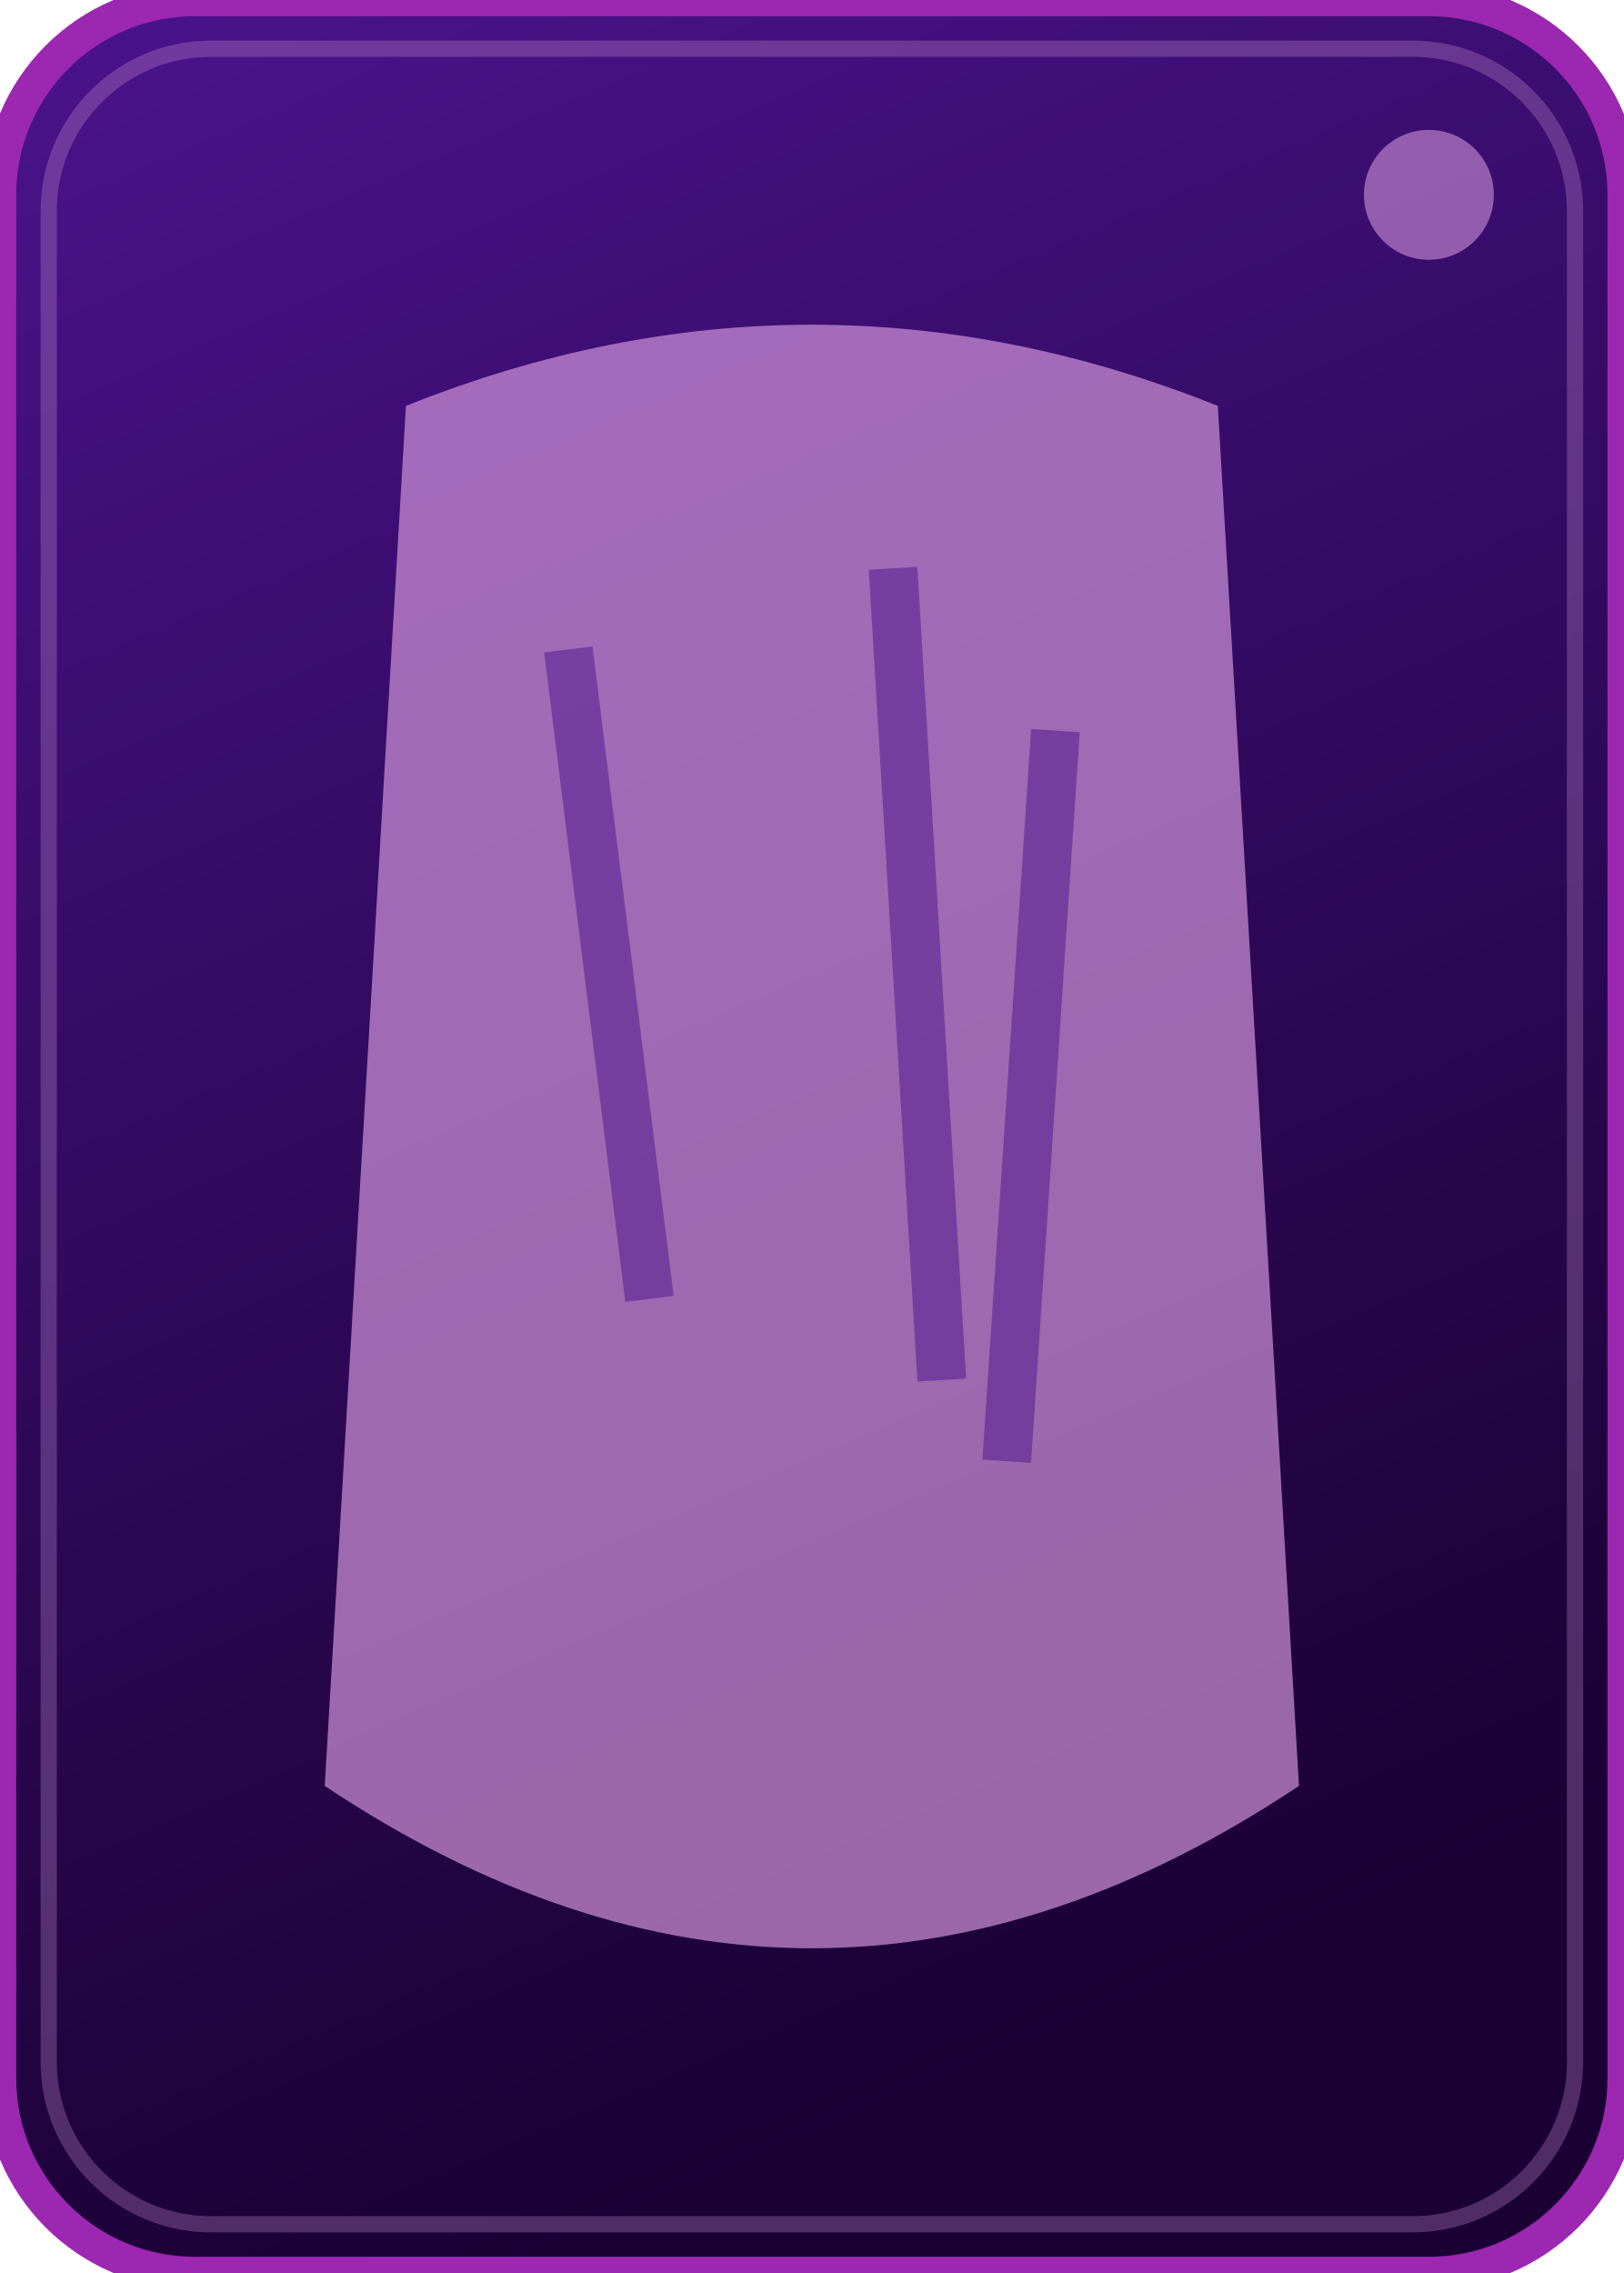
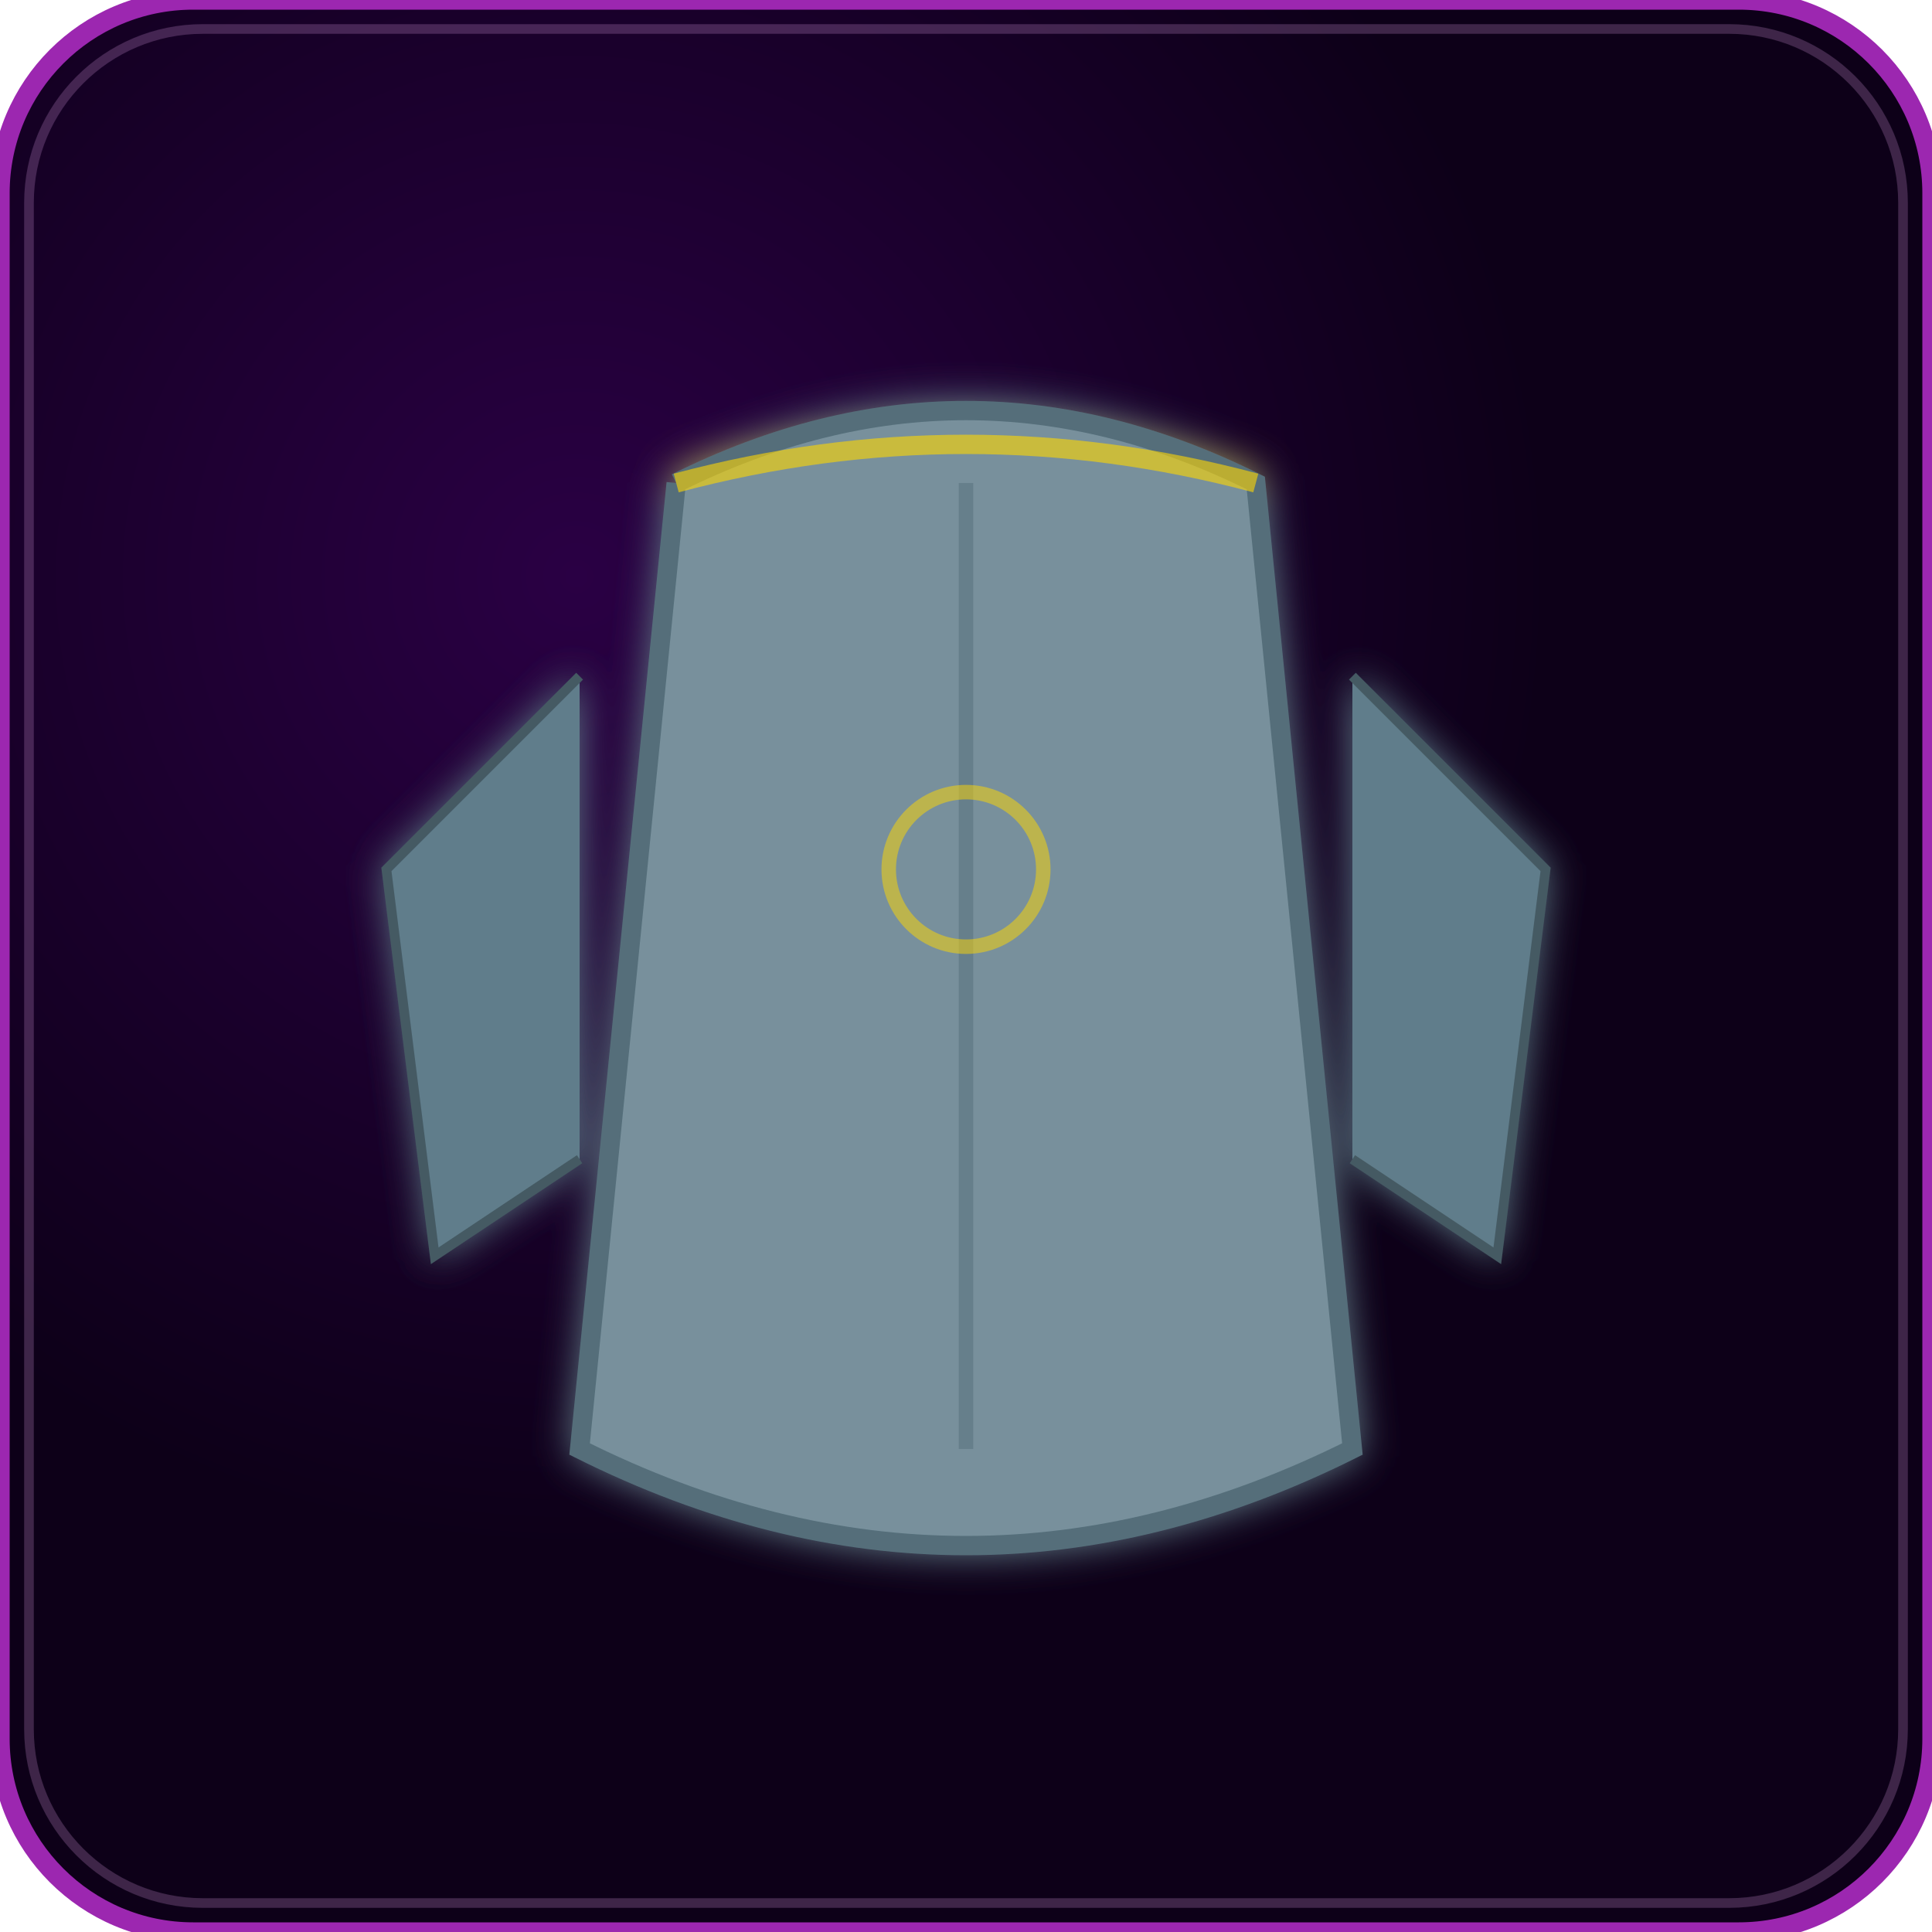
- <svg xmlns="http://www.w3.org/2000/svg" viewBox="0 0 100 140">
+ <svg xmlns="http://www.w3.org/2000/svg" viewBox="0 0 200 200">
  <defs>
-     <linearGradient id="bg" x1="0" y1="0" x2="0.3" y2="1">
-       <stop offset="0%" stop-color="#4a148c" />
-       <stop offset="100%" stop-color="#1a0033" />
-     </linearGradient>
+     <radialGradient id="abg" cx="30%" cy="30%">
+       <stop offset="0%" stop-color="#2a0044" />
+       <stop offset="100%" stop-color="#0d0018" />
+     </radialGradient>
  </defs>
-   <rect width="100" height="140" rx="12" fill="url(#bg)" stroke="#9c27b0" stroke-width="2" />
-   <rect x="3" y="3" width="94" height="134" rx="10" fill="none" stroke="#ce93d8" stroke-width="1" opacity="0.3" />
-   <path d="M25 25 L20 110 Q50 130 80 110 L75 25 Q50 15 25 25" fill="#ce93d8" opacity="0.7" />
-   <line x1="35" y1="40" x2="40" y2="80" stroke="#4a148c" stroke-width="3" opacity="0.5" />
-   <line x1="55" y1="35" x2="58" y2="85" stroke="#4a148c" stroke-width="3" opacity="0.5" />
-   <line x1="65" y1="45" x2="62" y2="90" stroke="#4a148c" stroke-width="3" opacity="0.5" />
-   <circle cx="88" cy="12" r="4" fill="#ce93d8" opacity="0.6" />
+   <rect width="200" height="200" rx="20" fill="url(#abg)" stroke="#9c27b0" stroke-width="2" />
+   <rect x="3" y="3" width="194" height="194" rx="18" fill="none" stroke="#ce93d8" stroke-width="1" opacity="0.25" />
+   <filter id="glow">
+     <feGaussianBlur stdDeviation="2" result="blur" />
+     <feMerge>
+       <feMergeNode in="blur" />
+       <feMergeNode in="SourceGraphic" />
+     </feMerge>
+   </filter>
+   <g filter="url(#glow)">
+     <path d="M70 50 L60 150 Q100 170 140 150 L130 50 Q100 35 70 50" fill="#78909c" stroke="#546e7a" stroke-width="2" />
+     <path d="M70 50 Q100 42 130 50" fill="none" stroke="#ffd700" stroke-width="2" opacity="0.6" />
+     <line x1="100" y1="50" x2="100" y2="150" stroke="#546e7a" stroke-width="1.5" opacity="0.5" />
+     <path d="M60 70 L40 90 L45 130 L60 120" fill="#607d8b" stroke="#455a64" stroke-width="1" />
+     <path d="M140 70 L160 90 L155 130 L140 120" fill="#607d8b" stroke="#455a64" stroke-width="1" />
+     <circle cx="100" cy="90" r="8" fill="none" stroke="#ffd700" stroke-width="1.5" opacity="0.5" />
+   </g>
</svg>
